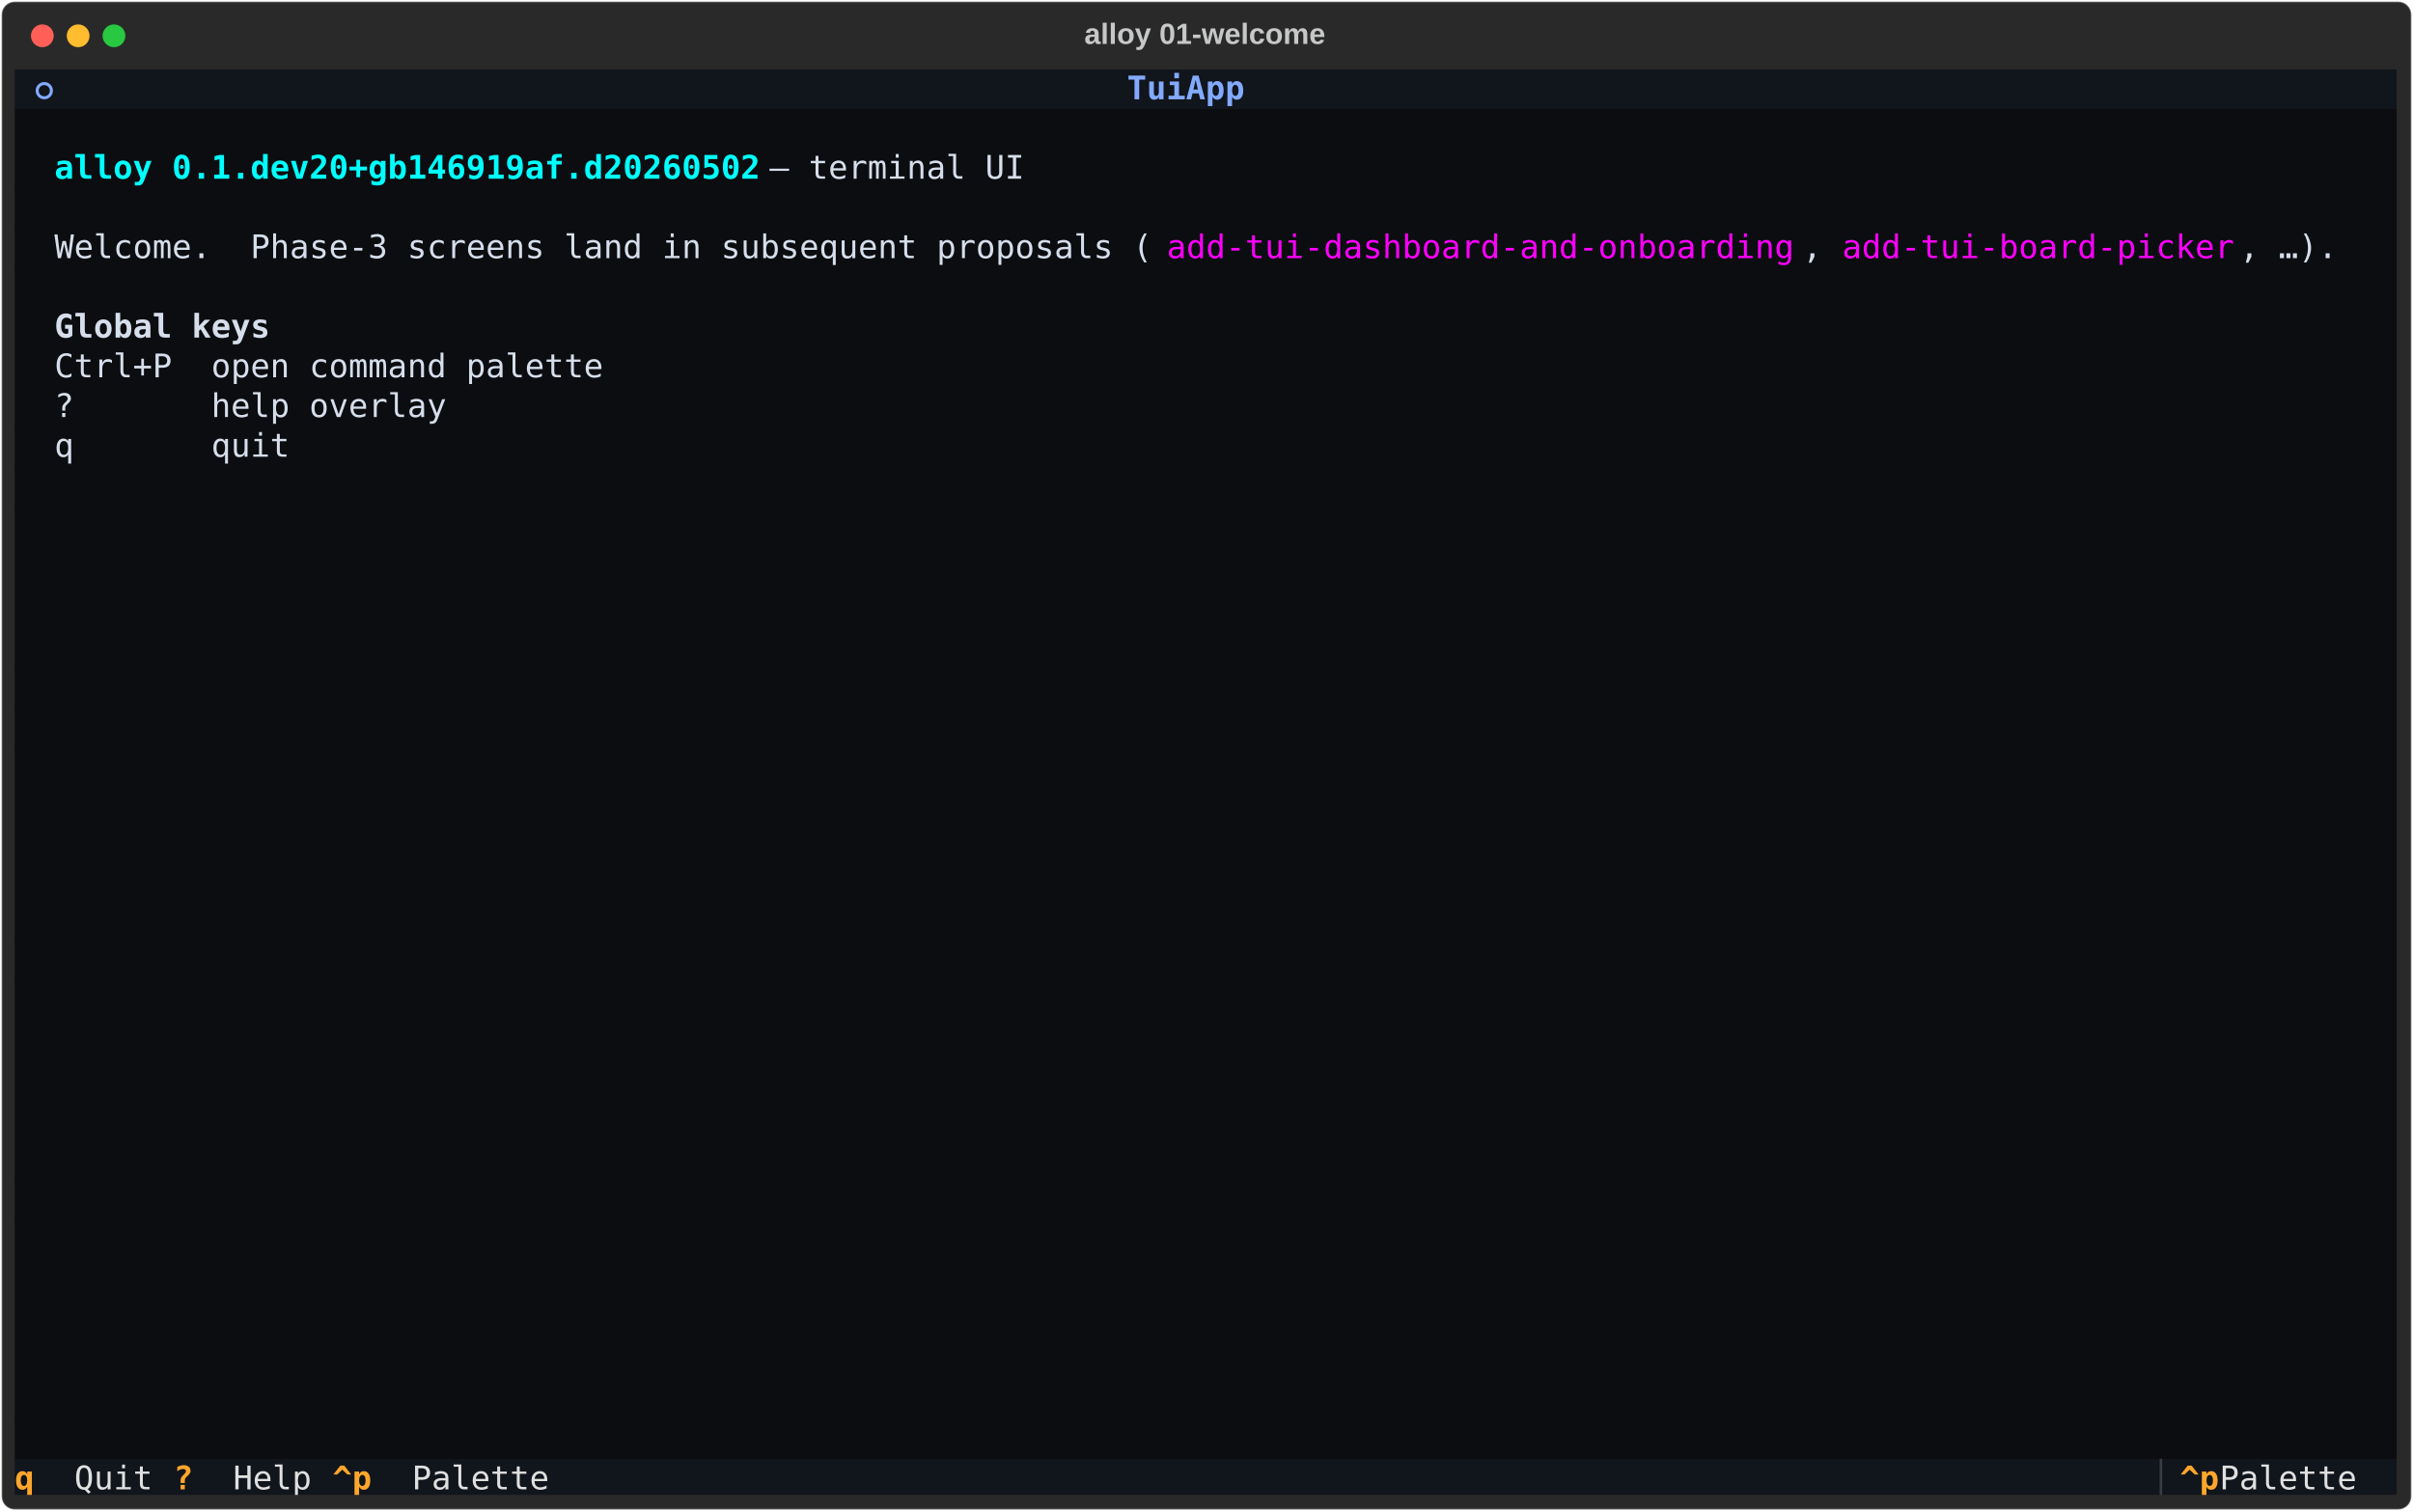
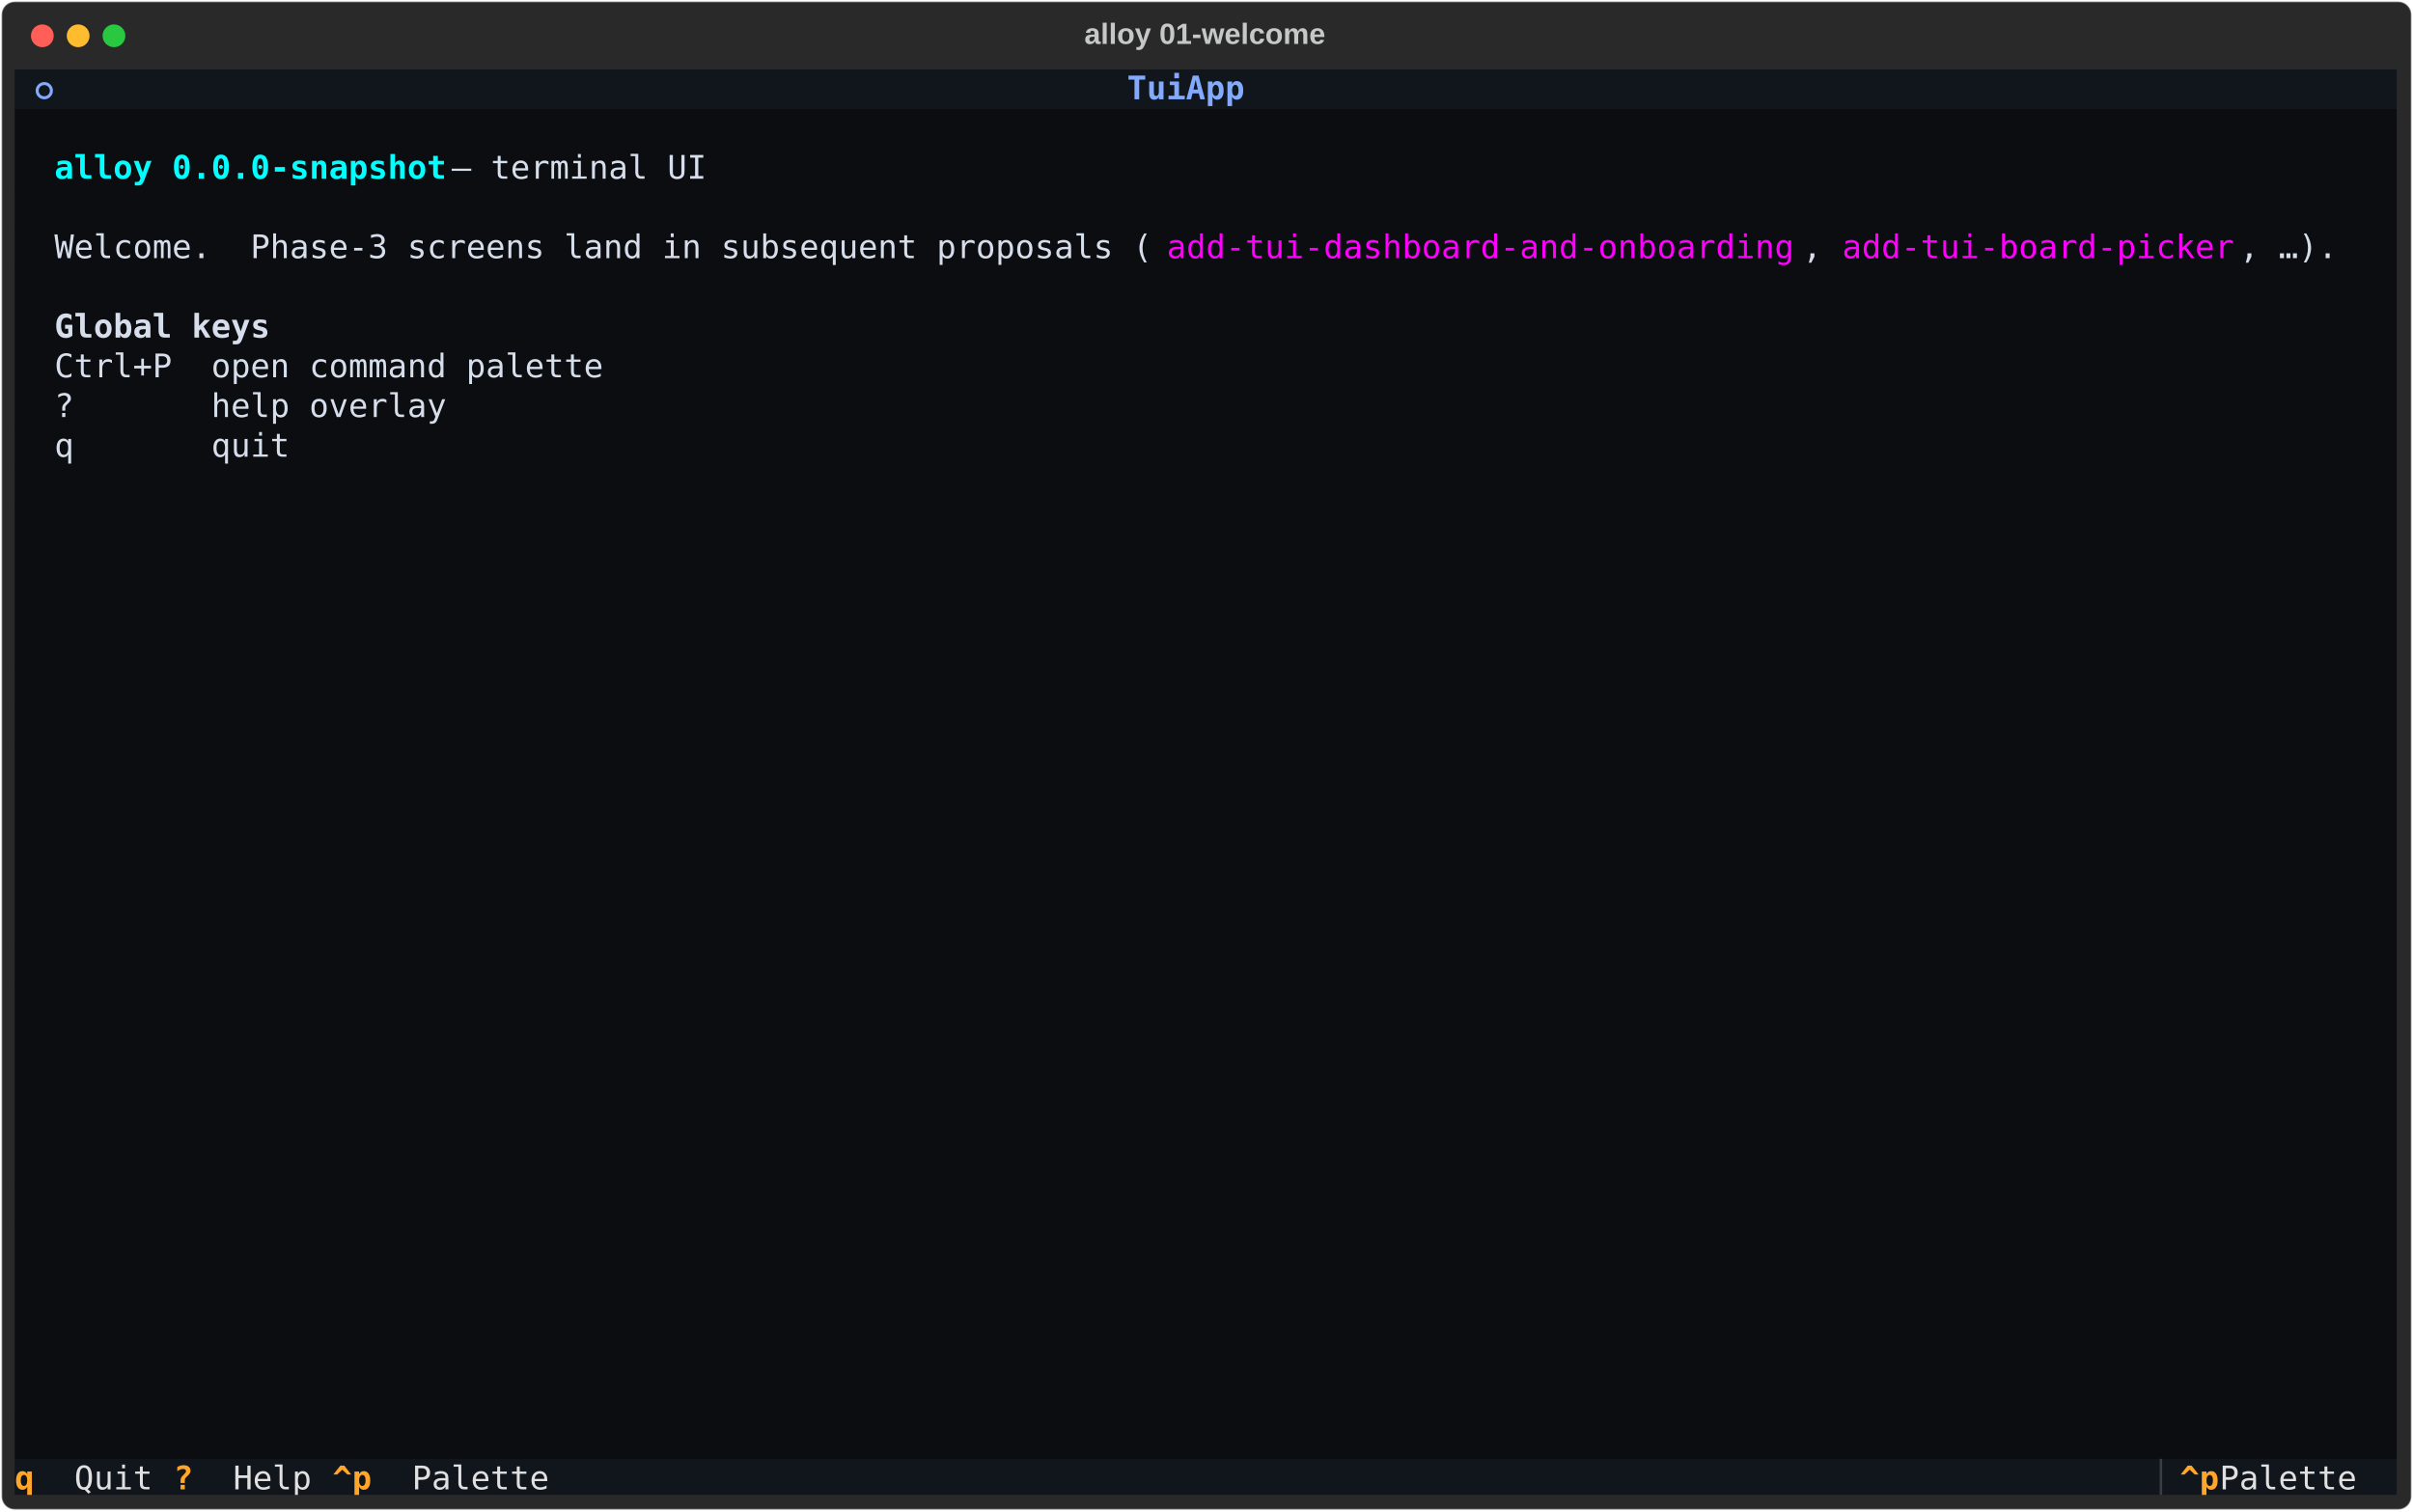
<svg xmlns="http://www.w3.org/2000/svg" class="rich-terminal" viewBox="0 0 1482 928.4">
  <style>

    @font-face {
        font-family: "Fira Code";
        src: local("FiraCode-Regular"),
                url("https://cdnjs.cloudflare.com/ajax/libs/firacode/6.2.0/woff2/FiraCode-Regular.woff2") format("woff2"),
                url("https://cdnjs.cloudflare.com/ajax/libs/firacode/6.2.0/woff/FiraCode-Regular.woff") format("woff");
        font-style: normal;
        font-weight: 400;
    }
    @font-face {
        font-family: "Fira Code";
        src: local("FiraCode-Bold"),
                url("https://cdnjs.cloudflare.com/ajax/libs/firacode/6.2.0/woff2/FiraCode-Bold.woff2") format("woff2"),
                url("https://cdnjs.cloudflare.com/ajax/libs/firacode/6.2.0/woff/FiraCode-Bold.woff") format("woff");
        font-style: bold;
        font-weight: 700;
    }

-     .terminal-362695455-matrix {
+     .terminal-851921447-matrix {
        font-family: Fira Code, monospace;
        font-size: 20px;
        line-height: 24.4px;
        font-variant-east-asian: full-width;
    }

-     .terminal-362695455-title {
+     .terminal-851921447-title {
        font-size: 18px;
        font-weight: bold;
        font-family: arial;
    }

-     .terminal-362695455-r1 { fill: #c5c8c6 }
- .terminal-362695455-r2 { fill: #82aaff;font-weight: bold }
- .terminal-362695455-r3 { fill: #00ffff;font-weight: bold }
- .terminal-362695455-r4 { fill: #d6deeb }
- .terminal-362695455-r5 { fill: #ff00ff }
- .terminal-362695455-r6 { fill: #d6deeb;font-weight: bold }
- .terminal-362695455-r7 { fill: #ffa62b;font-weight: bold }
- .terminal-362695455-r8 { fill: #e0e0e0 }
- .terminal-362695455-r9 { fill: #3a3d43 }
+     .terminal-851921447-r1 { fill: #c5c8c6 }
+ .terminal-851921447-r2 { fill: #82aaff;font-weight: bold }
+ .terminal-851921447-r3 { fill: #00ffff;font-weight: bold }
+ .terminal-851921447-r4 { fill: #d6deeb }
+ .terminal-851921447-r5 { fill: #ff00ff }
+ .terminal-851921447-r6 { fill: #d6deeb;font-weight: bold }
+ .terminal-851921447-r7 { fill: #ffa62b;font-weight: bold }
+ .terminal-851921447-r8 { fill: #e0e0e0 }
+ .terminal-851921447-r9 { fill: #3a3d43 }
    </style>
  <defs>
-     <clipPath id="terminal-362695455-clip-terminal">
+     <clipPath id="terminal-851921447-clip-terminal">
      <rect x="0" y="0" width="1463.0" height="877.4" />
    </clipPath>
-     <clipPath id="terminal-362695455-line-0">
+     <clipPath id="terminal-851921447-line-0">
      <rect x="0" y="1.5" width="1464" height="24.65" />
    </clipPath>
-     <clipPath id="terminal-362695455-line-1">
+     <clipPath id="terminal-851921447-line-1">
      <rect x="0" y="25.9" width="1464" height="24.65" />
    </clipPath>
-     <clipPath id="terminal-362695455-line-2">
+     <clipPath id="terminal-851921447-line-2">
      <rect x="0" y="50.3" width="1464" height="24.65" />
    </clipPath>
-     <clipPath id="terminal-362695455-line-3">
+     <clipPath id="terminal-851921447-line-3">
      <rect x="0" y="74.7" width="1464" height="24.65" />
    </clipPath>
-     <clipPath id="terminal-362695455-line-4">
+     <clipPath id="terminal-851921447-line-4">
      <rect x="0" y="99.1" width="1464" height="24.65" />
    </clipPath>
-     <clipPath id="terminal-362695455-line-5">
+     <clipPath id="terminal-851921447-line-5">
      <rect x="0" y="123.5" width="1464" height="24.65" />
    </clipPath>
-     <clipPath id="terminal-362695455-line-6">
+     <clipPath id="terminal-851921447-line-6">
      <rect x="0" y="147.9" width="1464" height="24.65" />
    </clipPath>
-     <clipPath id="terminal-362695455-line-7">
+     <clipPath id="terminal-851921447-line-7">
      <rect x="0" y="172.3" width="1464" height="24.65" />
    </clipPath>
-     <clipPath id="terminal-362695455-line-8">
+     <clipPath id="terminal-851921447-line-8">
      <rect x="0" y="196.7" width="1464" height="24.65" />
    </clipPath>
-     <clipPath id="terminal-362695455-line-9">
+     <clipPath id="terminal-851921447-line-9">
      <rect x="0" y="221.1" width="1464" height="24.65" />
    </clipPath>
-     <clipPath id="terminal-362695455-line-10">
+     <clipPath id="terminal-851921447-line-10">
      <rect x="0" y="245.5" width="1464" height="24.65" />
    </clipPath>
-     <clipPath id="terminal-362695455-line-11">
+     <clipPath id="terminal-851921447-line-11">
      <rect x="0" y="269.9" width="1464" height="24.65" />
    </clipPath>
-     <clipPath id="terminal-362695455-line-12">
+     <clipPath id="terminal-851921447-line-12">
      <rect x="0" y="294.3" width="1464" height="24.65" />
    </clipPath>
-     <clipPath id="terminal-362695455-line-13">
+     <clipPath id="terminal-851921447-line-13">
      <rect x="0" y="318.7" width="1464" height="24.65" />
    </clipPath>
-     <clipPath id="terminal-362695455-line-14">
+     <clipPath id="terminal-851921447-line-14">
      <rect x="0" y="343.1" width="1464" height="24.65" />
    </clipPath>
-     <clipPath id="terminal-362695455-line-15">
+     <clipPath id="terminal-851921447-line-15">
      <rect x="0" y="367.5" width="1464" height="24.65" />
    </clipPath>
-     <clipPath id="terminal-362695455-line-16">
+     <clipPath id="terminal-851921447-line-16">
      <rect x="0" y="391.9" width="1464" height="24.65" />
    </clipPath>
-     <clipPath id="terminal-362695455-line-17">
+     <clipPath id="terminal-851921447-line-17">
      <rect x="0" y="416.3" width="1464" height="24.65" />
    </clipPath>
-     <clipPath id="terminal-362695455-line-18">
+     <clipPath id="terminal-851921447-line-18">
      <rect x="0" y="440.7" width="1464" height="24.65" />
    </clipPath>
-     <clipPath id="terminal-362695455-line-19">
+     <clipPath id="terminal-851921447-line-19">
      <rect x="0" y="465.1" width="1464" height="24.65" />
    </clipPath>
-     <clipPath id="terminal-362695455-line-20">
+     <clipPath id="terminal-851921447-line-20">
      <rect x="0" y="489.5" width="1464" height="24.65" />
    </clipPath>
-     <clipPath id="terminal-362695455-line-21">
+     <clipPath id="terminal-851921447-line-21">
      <rect x="0" y="513.9" width="1464" height="24.65" />
    </clipPath>
-     <clipPath id="terminal-362695455-line-22">
+     <clipPath id="terminal-851921447-line-22">
      <rect x="0" y="538.3" width="1464" height="24.65" />
    </clipPath>
-     <clipPath id="terminal-362695455-line-23">
+     <clipPath id="terminal-851921447-line-23">
      <rect x="0" y="562.7" width="1464" height="24.65" />
    </clipPath>
-     <clipPath id="terminal-362695455-line-24">
+     <clipPath id="terminal-851921447-line-24">
      <rect x="0" y="587.1" width="1464" height="24.65" />
    </clipPath>
-     <clipPath id="terminal-362695455-line-25">
+     <clipPath id="terminal-851921447-line-25">
      <rect x="0" y="611.5" width="1464" height="24.65" />
    </clipPath>
-     <clipPath id="terminal-362695455-line-26">
+     <clipPath id="terminal-851921447-line-26">
      <rect x="0" y="635.9" width="1464" height="24.65" />
    </clipPath>
-     <clipPath id="terminal-362695455-line-27">
+     <clipPath id="terminal-851921447-line-27">
      <rect x="0" y="660.3" width="1464" height="24.65" />
    </clipPath>
-     <clipPath id="terminal-362695455-line-28">
+     <clipPath id="terminal-851921447-line-28">
      <rect x="0" y="684.7" width="1464" height="24.65" />
    </clipPath>
-     <clipPath id="terminal-362695455-line-29">
+     <clipPath id="terminal-851921447-line-29">
      <rect x="0" y="709.1" width="1464" height="24.65" />
    </clipPath>
-     <clipPath id="terminal-362695455-line-30">
+     <clipPath id="terminal-851921447-line-30">
      <rect x="0" y="733.5" width="1464" height="24.65" />
    </clipPath>
-     <clipPath id="terminal-362695455-line-31">
+     <clipPath id="terminal-851921447-line-31">
      <rect x="0" y="757.9" width="1464" height="24.65" />
    </clipPath>
-     <clipPath id="terminal-362695455-line-32">
+     <clipPath id="terminal-851921447-line-32">
      <rect x="0" y="782.3" width="1464" height="24.65" />
    </clipPath>
-     <clipPath id="terminal-362695455-line-33">
+     <clipPath id="terminal-851921447-line-33">
      <rect x="0" y="806.7" width="1464" height="24.65" />
    </clipPath>
-     <clipPath id="terminal-362695455-line-34">
+     <clipPath id="terminal-851921447-line-34">
      <rect x="0" y="831.1" width="1464" height="24.65" />
    </clipPath>
  </defs>
  <rect fill="#292929" stroke="rgba(255,255,255,0.35)" stroke-width="1" x="1" y="1" width="1480" height="926.4" rx="8" />
-   <text class="terminal-362695455-title" fill="#c5c8c6" text-anchor="middle" x="740" y="27">alloy 01-welcome</text>
+   <text class="terminal-851921447-title" fill="#c5c8c6" text-anchor="middle" x="740" y="27">alloy 01-welcome</text>
  <g transform="translate(26,22)">
    <circle cx="0" cy="0" r="7" fill="#ff5f57" />
    <circle cx="22" cy="0" r="7" fill="#febc2e" />
    <circle cx="44" cy="0" r="7" fill="#28c840" />
  </g>
-   <g transform="translate(9, 41)" clip-path="url(#terminal-362695455-clip-terminal)">
+   <g transform="translate(9, 41)" clip-path="url(#terminal-851921447-clip-terminal)">
    <rect fill="#11151c" x="0" y="1.5" width="12.2" height="24.65" shape-rendering="crispEdges" />
    <rect fill="#11151c" x="12.2" y="1.5" width="12.2" height="24.65" shape-rendering="crispEdges" />
    <rect fill="#11151c" x="24.4" y="1.5" width="61" height="24.65" shape-rendering="crispEdges" />
    <rect fill="#11151c" x="85.4" y="1.5" width="12.2" height="24.65" shape-rendering="crispEdges" />
    <rect fill="#11151c" x="97.6" y="1.5" width="585.6" height="24.65" shape-rendering="crispEdges" />
    <rect fill="#11151c" x="683.2" y="1.5" width="73.2" height="24.65" shape-rendering="crispEdges" />
    <rect fill="#11151c" x="756.4" y="1.5" width="585.6" height="24.65" shape-rendering="crispEdges" />
    <rect fill="#11151c" x="1342" y="1.5" width="12.2" height="24.65" shape-rendering="crispEdges" />
    <rect fill="#11151c" x="1354.2" y="1.5" width="0" height="24.65" shape-rendering="crispEdges" />
    <rect fill="#11151c" x="1354.2" y="1.5" width="97.6" height="24.65" shape-rendering="crispEdges" />
    <rect fill="#11151c" x="1451.8" y="1.5" width="12.2" height="24.65" shape-rendering="crispEdges" />
    <rect fill="#0b0d10" x="0" y="25.9" width="1464" height="24.65" shape-rendering="crispEdges" />
    <rect fill="#0b0d10" x="0" y="50.3" width="24.4" height="24.65" shape-rendering="crispEdges" />
-     <rect fill="#0b0d10" x="24.4" y="50.3" width="439.2" height="24.65" shape-rendering="crispEdges" />
-     <rect fill="#0b0d10" x="463.6" y="50.3" width="170.8" height="24.65" shape-rendering="crispEdges" />
-     <rect fill="#0b0d10" x="634.4" y="50.3" width="805.2" height="24.65" shape-rendering="crispEdges" />
+     <rect fill="#0b0d10" x="24.4" y="50.3" width="244" height="24.65" shape-rendering="crispEdges" />
+     <rect fill="#0b0d10" x="268.4" y="50.3" width="170.8" height="24.65" shape-rendering="crispEdges" />
+     <rect fill="#0b0d10" x="439.2" y="50.3" width="1000.4" height="24.65" shape-rendering="crispEdges" />
    <rect fill="#0b0d10" x="1439.6" y="50.3" width="24.4" height="24.65" shape-rendering="crispEdges" />
    <rect fill="#0b0d10" x="0" y="74.7" width="24.4" height="24.65" shape-rendering="crispEdges" />
    <rect fill="#0b0d10" x="24.4" y="74.7" width="0" height="24.65" shape-rendering="crispEdges" />
    <rect fill="#0b0d10" x="24.4" y="74.7" width="1415.2" height="24.65" shape-rendering="crispEdges" />
    <rect fill="#0b0d10" x="1439.6" y="74.7" width="24.4" height="24.65" shape-rendering="crispEdges" />
    <rect fill="#0b0d10" x="0" y="99.1" width="24.4" height="24.65" shape-rendering="crispEdges" />
    <rect fill="#0b0d10" x="24.4" y="99.1" width="683.2" height="24.65" shape-rendering="crispEdges" />
    <rect fill="#0b0d10" x="707.6" y="99.1" width="390.4" height="24.65" shape-rendering="crispEdges" />
    <rect fill="#0b0d10" x="1098" y="99.1" width="24.4" height="24.65" shape-rendering="crispEdges" />
    <rect fill="#0b0d10" x="1122.4" y="99.1" width="244" height="24.65" shape-rendering="crispEdges" />
    <rect fill="#0b0d10" x="1366.4" y="99.1" width="61" height="24.65" shape-rendering="crispEdges" />
    <rect fill="#0b0d10" x="1427.4" y="99.1" width="12.2" height="24.65" shape-rendering="crispEdges" />
    <rect fill="#0b0d10" x="1439.6" y="99.1" width="24.4" height="24.65" shape-rendering="crispEdges" />
    <rect fill="#0b0d10" x="0" y="123.5" width="24.4" height="24.65" shape-rendering="crispEdges" />
    <rect fill="#0b0d10" x="24.4" y="123.5" width="0" height="24.65" shape-rendering="crispEdges" />
    <rect fill="#0b0d10" x="24.4" y="123.5" width="1415.2" height="24.65" shape-rendering="crispEdges" />
    <rect fill="#0b0d10" x="1439.6" y="123.5" width="24.4" height="24.65" shape-rendering="crispEdges" />
    <rect fill="#0b0d10" x="0" y="147.9" width="24.4" height="24.65" shape-rendering="crispEdges" />
    <rect fill="#0b0d10" x="24.4" y="147.9" width="134.2" height="24.65" shape-rendering="crispEdges" />
    <rect fill="#0b0d10" x="158.6" y="147.9" width="1281" height="24.65" shape-rendering="crispEdges" />
    <rect fill="#0b0d10" x="1439.6" y="147.9" width="24.4" height="24.65" shape-rendering="crispEdges" />
    <rect fill="#0b0d10" x="0" y="172.3" width="24.4" height="24.65" shape-rendering="crispEdges" />
    <rect fill="#0b0d10" x="24.4" y="172.3" width="366" height="24.65" shape-rendering="crispEdges" />
    <rect fill="#0b0d10" x="390.4" y="172.3" width="1049.2" height="24.65" shape-rendering="crispEdges" />
    <rect fill="#0b0d10" x="1439.6" y="172.3" width="24.4" height="24.65" shape-rendering="crispEdges" />
    <rect fill="#0b0d10" x="0" y="196.7" width="24.4" height="24.65" shape-rendering="crispEdges" />
    <rect fill="#0b0d10" x="24.4" y="196.7" width="268.4" height="24.65" shape-rendering="crispEdges" />
    <rect fill="#0b0d10" x="292.8" y="196.7" width="1146.8" height="24.65" shape-rendering="crispEdges" />
    <rect fill="#0b0d10" x="1439.6" y="196.7" width="24.4" height="24.65" shape-rendering="crispEdges" />
    <rect fill="#0b0d10" x="0" y="221.1" width="24.4" height="24.65" shape-rendering="crispEdges" />
    <rect fill="#0b0d10" x="24.4" y="221.1" width="170.8" height="24.65" shape-rendering="crispEdges" />
    <rect fill="#0b0d10" x="195.2" y="221.1" width="1244.4" height="24.65" shape-rendering="crispEdges" />
    <rect fill="#0b0d10" x="1439.6" y="221.1" width="24.4" height="24.65" shape-rendering="crispEdges" />
    <rect fill="#0b0d10" x="0" y="245.5" width="24.4" height="24.65" shape-rendering="crispEdges" />
    <rect fill="#0b0d10" x="24.4" y="245.5" width="1415.2" height="24.65" shape-rendering="crispEdges" />
    <rect fill="#0b0d10" x="1439.6" y="245.5" width="24.4" height="24.65" shape-rendering="crispEdges" />
    <rect fill="#0b0d10" x="0" y="269.9" width="24.4" height="24.65" shape-rendering="crispEdges" />
    <rect fill="#0b0d10" x="24.4" y="269.9" width="1415.2" height="24.65" shape-rendering="crispEdges" />
    <rect fill="#0b0d10" x="1439.6" y="269.9" width="24.4" height="24.65" shape-rendering="crispEdges" />
    <rect fill="#0b0d10" x="0" y="294.3" width="24.4" height="24.65" shape-rendering="crispEdges" />
    <rect fill="#0b0d10" x="24.4" y="294.3" width="1415.2" height="24.65" shape-rendering="crispEdges" />
    <rect fill="#0b0d10" x="1439.6" y="294.3" width="24.4" height="24.65" shape-rendering="crispEdges" />
    <rect fill="#0b0d10" x="0" y="318.7" width="24.4" height="24.65" shape-rendering="crispEdges" />
    <rect fill="#0b0d10" x="24.4" y="318.7" width="1415.2" height="24.65" shape-rendering="crispEdges" />
    <rect fill="#0b0d10" x="1439.6" y="318.7" width="24.4" height="24.65" shape-rendering="crispEdges" />
    <rect fill="#0b0d10" x="0" y="343.1" width="24.4" height="24.65" shape-rendering="crispEdges" />
    <rect fill="#0b0d10" x="24.4" y="343.1" width="1415.2" height="24.65" shape-rendering="crispEdges" />
    <rect fill="#0b0d10" x="1439.6" y="343.1" width="24.4" height="24.65" shape-rendering="crispEdges" />
    <rect fill="#0b0d10" x="0" y="367.5" width="24.4" height="24.65" shape-rendering="crispEdges" />
    <rect fill="#0b0d10" x="24.4" y="367.5" width="1415.2" height="24.65" shape-rendering="crispEdges" />
    <rect fill="#0b0d10" x="1439.6" y="367.5" width="24.4" height="24.65" shape-rendering="crispEdges" />
    <rect fill="#0b0d10" x="0" y="391.9" width="24.4" height="24.65" shape-rendering="crispEdges" />
    <rect fill="#0b0d10" x="24.4" y="391.9" width="1415.2" height="24.65" shape-rendering="crispEdges" />
    <rect fill="#0b0d10" x="1439.6" y="391.9" width="24.4" height="24.65" shape-rendering="crispEdges" />
    <rect fill="#0b0d10" x="0" y="416.3" width="24.4" height="24.65" shape-rendering="crispEdges" />
    <rect fill="#0b0d10" x="24.4" y="416.3" width="1415.2" height="24.65" shape-rendering="crispEdges" />
    <rect fill="#0b0d10" x="1439.6" y="416.3" width="24.4" height="24.65" shape-rendering="crispEdges" />
    <rect fill="#0b0d10" x="0" y="440.7" width="24.4" height="24.65" shape-rendering="crispEdges" />
    <rect fill="#0b0d10" x="24.4" y="440.7" width="1415.2" height="24.65" shape-rendering="crispEdges" />
    <rect fill="#0b0d10" x="1439.6" y="440.7" width="24.4" height="24.65" shape-rendering="crispEdges" />
    <rect fill="#0b0d10" x="0" y="465.1" width="24.4" height="24.65" shape-rendering="crispEdges" />
    <rect fill="#0b0d10" x="24.4" y="465.1" width="1415.2" height="24.65" shape-rendering="crispEdges" />
    <rect fill="#0b0d10" x="1439.6" y="465.1" width="24.4" height="24.65" shape-rendering="crispEdges" />
    <rect fill="#0b0d10" x="0" y="489.5" width="24.4" height="24.65" shape-rendering="crispEdges" />
    <rect fill="#0b0d10" x="24.4" y="489.5" width="1415.2" height="24.65" shape-rendering="crispEdges" />
    <rect fill="#0b0d10" x="1439.6" y="489.5" width="24.4" height="24.65" shape-rendering="crispEdges" />
    <rect fill="#0b0d10" x="0" y="513.9" width="24.4" height="24.65" shape-rendering="crispEdges" />
    <rect fill="#0b0d10" x="24.4" y="513.9" width="1415.2" height="24.65" shape-rendering="crispEdges" />
    <rect fill="#0b0d10" x="1439.6" y="513.9" width="24.4" height="24.65" shape-rendering="crispEdges" />
    <rect fill="#0b0d10" x="0" y="538.3" width="24.4" height="24.65" shape-rendering="crispEdges" />
    <rect fill="#0b0d10" x="24.4" y="538.3" width="1415.2" height="24.65" shape-rendering="crispEdges" />
    <rect fill="#0b0d10" x="1439.6" y="538.3" width="24.4" height="24.65" shape-rendering="crispEdges" />
    <rect fill="#0b0d10" x="0" y="562.7" width="24.4" height="24.65" shape-rendering="crispEdges" />
    <rect fill="#0b0d10" x="24.4" y="562.7" width="1415.2" height="24.65" shape-rendering="crispEdges" />
    <rect fill="#0b0d10" x="1439.6" y="562.7" width="24.4" height="24.65" shape-rendering="crispEdges" />
    <rect fill="#0b0d10" x="0" y="587.1" width="24.4" height="24.65" shape-rendering="crispEdges" />
    <rect fill="#0b0d10" x="24.4" y="587.1" width="1415.2" height="24.65" shape-rendering="crispEdges" />
    <rect fill="#0b0d10" x="1439.6" y="587.1" width="24.4" height="24.65" shape-rendering="crispEdges" />
    <rect fill="#0b0d10" x="0" y="611.5" width="24.4" height="24.65" shape-rendering="crispEdges" />
    <rect fill="#0b0d10" x="24.4" y="611.5" width="1415.2" height="24.65" shape-rendering="crispEdges" />
    <rect fill="#0b0d10" x="1439.6" y="611.5" width="24.4" height="24.65" shape-rendering="crispEdges" />
    <rect fill="#0b0d10" x="0" y="635.9" width="24.4" height="24.65" shape-rendering="crispEdges" />
    <rect fill="#0b0d10" x="24.4" y="635.9" width="1415.2" height="24.65" shape-rendering="crispEdges" />
    <rect fill="#0b0d10" x="1439.6" y="635.9" width="24.4" height="24.65" shape-rendering="crispEdges" />
    <rect fill="#0b0d10" x="0" y="660.3" width="24.4" height="24.65" shape-rendering="crispEdges" />
    <rect fill="#0b0d10" x="24.4" y="660.3" width="1415.2" height="24.65" shape-rendering="crispEdges" />
    <rect fill="#0b0d10" x="1439.6" y="660.3" width="24.4" height="24.65" shape-rendering="crispEdges" />
    <rect fill="#0b0d10" x="0" y="684.7" width="24.4" height="24.65" shape-rendering="crispEdges" />
    <rect fill="#0b0d10" x="24.4" y="684.7" width="1415.2" height="24.65" shape-rendering="crispEdges" />
    <rect fill="#0b0d10" x="1439.6" y="684.7" width="24.4" height="24.65" shape-rendering="crispEdges" />
    <rect fill="#0b0d10" x="0" y="709.1" width="24.4" height="24.65" shape-rendering="crispEdges" />
    <rect fill="#0b0d10" x="24.4" y="709.1" width="1415.2" height="24.65" shape-rendering="crispEdges" />
    <rect fill="#0b0d10" x="1439.6" y="709.1" width="24.4" height="24.65" shape-rendering="crispEdges" />
    <rect fill="#0b0d10" x="0" y="733.5" width="24.4" height="24.65" shape-rendering="crispEdges" />
    <rect fill="#0b0d10" x="24.4" y="733.5" width="1415.2" height="24.65" shape-rendering="crispEdges" />
    <rect fill="#0b0d10" x="1439.6" y="733.5" width="24.4" height="24.65" shape-rendering="crispEdges" />
    <rect fill="#0b0d10" x="0" y="757.9" width="24.4" height="24.65" shape-rendering="crispEdges" />
    <rect fill="#0b0d10" x="24.4" y="757.9" width="1415.2" height="24.65" shape-rendering="crispEdges" />
    <rect fill="#0b0d10" x="1439.6" y="757.9" width="24.4" height="24.65" shape-rendering="crispEdges" />
    <rect fill="#0b0d10" x="0" y="782.3" width="24.4" height="24.65" shape-rendering="crispEdges" />
    <rect fill="#0b0d10" x="24.4" y="782.3" width="1415.2" height="24.65" shape-rendering="crispEdges" />
    <rect fill="#0b0d10" x="1439.6" y="782.3" width="24.4" height="24.65" shape-rendering="crispEdges" />
    <rect fill="#0b0d10" x="0" y="806.7" width="24.4" height="24.65" shape-rendering="crispEdges" />
    <rect fill="#0b0d10" x="24.4" y="806.7" width="1415.2" height="24.65" shape-rendering="crispEdges" />
    <rect fill="#0b0d10" x="1439.6" y="806.7" width="24.4" height="24.65" shape-rendering="crispEdges" />
    <rect fill="#0b0d10" x="0" y="831.1" width="1464" height="24.65" shape-rendering="crispEdges" />
    <rect fill="#11151c" x="0" y="855.5" width="36.6" height="24.65" shape-rendering="crispEdges" />
    <rect fill="#11151c" x="36.6" y="855.5" width="61" height="24.65" shape-rendering="crispEdges" />
    <rect fill="#11151c" x="97.6" y="855.5" width="36.6" height="24.65" shape-rendering="crispEdges" />
    <rect fill="#11151c" x="134.2" y="855.5" width="61" height="24.65" shape-rendering="crispEdges" />
    <rect fill="#11151c" x="195.2" y="855.5" width="48.8" height="24.65" shape-rendering="crispEdges" />
    <rect fill="#11151c" x="244" y="855.5" width="97.6" height="24.65" shape-rendering="crispEdges" />
    <rect fill="#11151c" x="341.6" y="855.5" width="976" height="24.65" shape-rendering="crispEdges" />
    <rect fill="#11151c" x="1317.6" y="855.5" width="12.2" height="24.65" shape-rendering="crispEdges" />
    <rect fill="#11151c" x="1329.8" y="855.5" width="24.4" height="24.65" shape-rendering="crispEdges" />
    <rect fill="#11151c" x="1354.2" y="855.5" width="97.6" height="24.65" shape-rendering="crispEdges" />
    <rect fill="#11151c" x="1451.8" y="855.5" width="12.2" height="24.65" shape-rendering="crispEdges" />
-     <g class="terminal-362695455-matrix">
-       <text class="terminal-362695455-r2" x="12.2" y="20" textLength="12.2" clip-path="url(#terminal-362695455-line-0)">⭘</text>
-       <text class="terminal-362695455-r2" x="683.2" y="20" textLength="73.2" clip-path="url(#terminal-362695455-line-0)">TuiApp</text>
-       <text class="terminal-362695455-r1" x="1464" y="20" textLength="12.2" clip-path="url(#terminal-362695455-line-0)">
- </text>
-       <text class="terminal-362695455-r1" x="1464" y="44.4" textLength="12.2" clip-path="url(#terminal-362695455-line-1)">
- </text>
-       <text class="terminal-362695455-r3" x="24.4" y="68.8" textLength="439.2" clip-path="url(#terminal-362695455-line-2)">alloy 0.1.dev20+gb146919af.d20260502</text>
-       <text class="terminal-362695455-r4" x="463.6" y="68.8" textLength="170.8" clip-path="url(#terminal-362695455-line-2)"> — terminal UI</text>
-       <text class="terminal-362695455-r1" x="1464" y="68.8" textLength="12.2" clip-path="url(#terminal-362695455-line-2)">
- </text>
-       <text class="terminal-362695455-r1" x="1464" y="93.2" textLength="12.2" clip-path="url(#terminal-362695455-line-3)">
- </text>
-       <text class="terminal-362695455-r4" x="24.4" y="117.6" textLength="683.2" clip-path="url(#terminal-362695455-line-4)">Welcome.  Phase-3 screens land in subsequent proposals (</text>
-       <text class="terminal-362695455-r5" x="707.6" y="117.6" textLength="390.4" clip-path="url(#terminal-362695455-line-4)">add-tui-dashboard-and-onboarding</text>
-       <text class="terminal-362695455-r4" x="1098" y="117.6" textLength="24.4" clip-path="url(#terminal-362695455-line-4)">, </text>
-       <text class="terminal-362695455-r5" x="1122.4" y="117.6" textLength="244" clip-path="url(#terminal-362695455-line-4)">add-tui-board-picker</text>
-       <text class="terminal-362695455-r4" x="1366.4" y="117.6" textLength="61" clip-path="url(#terminal-362695455-line-4)">, …).</text>
-       <text class="terminal-362695455-r1" x="1464" y="117.6" textLength="12.2" clip-path="url(#terminal-362695455-line-4)">
- </text>
-       <text class="terminal-362695455-r1" x="1464" y="142" textLength="12.2" clip-path="url(#terminal-362695455-line-5)">
- </text>
-       <text class="terminal-362695455-r6" x="24.4" y="166.4" textLength="134.2" clip-path="url(#terminal-362695455-line-6)">Global keys</text>
-       <text class="terminal-362695455-r1" x="1464" y="166.4" textLength="12.2" clip-path="url(#terminal-362695455-line-6)">
- </text>
-       <text class="terminal-362695455-r4" x="24.4" y="190.8" textLength="366" clip-path="url(#terminal-362695455-line-7)">  Ctrl+P  open command palette</text>
-       <text class="terminal-362695455-r1" x="1464" y="190.8" textLength="12.2" clip-path="url(#terminal-362695455-line-7)">
- </text>
-       <text class="terminal-362695455-r4" x="24.4" y="215.2" textLength="268.4" clip-path="url(#terminal-362695455-line-8)">  ?       help overlay</text>
-       <text class="terminal-362695455-r1" x="1464" y="215.2" textLength="12.2" clip-path="url(#terminal-362695455-line-8)">
- </text>
-       <text class="terminal-362695455-r4" x="24.4" y="239.6" textLength="170.8" clip-path="url(#terminal-362695455-line-9)">  q       quit</text>
-       <text class="terminal-362695455-r1" x="1464" y="239.6" textLength="12.2" clip-path="url(#terminal-362695455-line-9)">
- </text>
-       <text class="terminal-362695455-r1" x="1464" y="264" textLength="12.2" clip-path="url(#terminal-362695455-line-10)">
- </text>
-       <text class="terminal-362695455-r1" x="1464" y="288.4" textLength="12.2" clip-path="url(#terminal-362695455-line-11)">
- </text>
-       <text class="terminal-362695455-r1" x="1464" y="312.8" textLength="12.2" clip-path="url(#terminal-362695455-line-12)">
- </text>
-       <text class="terminal-362695455-r1" x="1464" y="337.2" textLength="12.2" clip-path="url(#terminal-362695455-line-13)">
- </text>
-       <text class="terminal-362695455-r1" x="1464" y="361.6" textLength="12.2" clip-path="url(#terminal-362695455-line-14)">
- </text>
-       <text class="terminal-362695455-r1" x="1464" y="386" textLength="12.2" clip-path="url(#terminal-362695455-line-15)">
- </text>
-       <text class="terminal-362695455-r1" x="1464" y="410.4" textLength="12.2" clip-path="url(#terminal-362695455-line-16)">
- </text>
-       <text class="terminal-362695455-r1" x="1464" y="434.8" textLength="12.2" clip-path="url(#terminal-362695455-line-17)">
- </text>
-       <text class="terminal-362695455-r1" x="1464" y="459.2" textLength="12.2" clip-path="url(#terminal-362695455-line-18)">
- </text>
-       <text class="terminal-362695455-r1" x="1464" y="483.6" textLength="12.2" clip-path="url(#terminal-362695455-line-19)">
- </text>
-       <text class="terminal-362695455-r1" x="1464" y="508" textLength="12.2" clip-path="url(#terminal-362695455-line-20)">
- </text>
-       <text class="terminal-362695455-r1" x="1464" y="532.4" textLength="12.2" clip-path="url(#terminal-362695455-line-21)">
- </text>
-       <text class="terminal-362695455-r1" x="1464" y="556.8" textLength="12.2" clip-path="url(#terminal-362695455-line-22)">
- </text>
-       <text class="terminal-362695455-r1" x="1464" y="581.2" textLength="12.2" clip-path="url(#terminal-362695455-line-23)">
- </text>
-       <text class="terminal-362695455-r1" x="1464" y="605.6" textLength="12.2" clip-path="url(#terminal-362695455-line-24)">
- </text>
-       <text class="terminal-362695455-r1" x="1464" y="630" textLength="12.2" clip-path="url(#terminal-362695455-line-25)">
- </text>
-       <text class="terminal-362695455-r1" x="1464" y="654.4" textLength="12.2" clip-path="url(#terminal-362695455-line-26)">
- </text>
-       <text class="terminal-362695455-r1" x="1464" y="678.8" textLength="12.2" clip-path="url(#terminal-362695455-line-27)">
- </text>
-       <text class="terminal-362695455-r1" x="1464" y="703.2" textLength="12.2" clip-path="url(#terminal-362695455-line-28)">
- </text>
-       <text class="terminal-362695455-r1" x="1464" y="727.6" textLength="12.2" clip-path="url(#terminal-362695455-line-29)">
- </text>
-       <text class="terminal-362695455-r1" x="1464" y="752" textLength="12.2" clip-path="url(#terminal-362695455-line-30)">
- </text>
-       <text class="terminal-362695455-r1" x="1464" y="776.4" textLength="12.2" clip-path="url(#terminal-362695455-line-31)">
- </text>
-       <text class="terminal-362695455-r1" x="1464" y="800.8" textLength="12.2" clip-path="url(#terminal-362695455-line-32)">
- </text>
-       <text class="terminal-362695455-r1" x="1464" y="825.2" textLength="12.2" clip-path="url(#terminal-362695455-line-33)">
- </text>
-       <text class="terminal-362695455-r1" x="1464" y="849.6" textLength="12.2" clip-path="url(#terminal-362695455-line-34)">
- </text>
-       <text class="terminal-362695455-r7" x="0" y="874" textLength="36.6" clip-path="url(#terminal-362695455-line-35)"> q </text>
-       <text class="terminal-362695455-r8" x="36.6" y="874" textLength="61" clip-path="url(#terminal-362695455-line-35)">Quit </text>
-       <text class="terminal-362695455-r7" x="97.6" y="874" textLength="36.6" clip-path="url(#terminal-362695455-line-35)"> ? </text>
-       <text class="terminal-362695455-r8" x="134.2" y="874" textLength="61" clip-path="url(#terminal-362695455-line-35)">Help </text>
-       <text class="terminal-362695455-r7" x="195.2" y="874" textLength="48.8" clip-path="url(#terminal-362695455-line-35)"> ^p </text>
-       <text class="terminal-362695455-r8" x="244" y="874" textLength="97.6" clip-path="url(#terminal-362695455-line-35)">Palette </text>
-       <text class="terminal-362695455-r9" x="1317.6" y="874" textLength="12.2" clip-path="url(#terminal-362695455-line-35)">▏</text>
-       <text class="terminal-362695455-r7" x="1329.8" y="874" textLength="24.4" clip-path="url(#terminal-362695455-line-35)">^p</text>
-       <text class="terminal-362695455-r8" x="1354.2" y="874" textLength="97.6" clip-path="url(#terminal-362695455-line-35)"> Palette</text>
+     <g class="terminal-851921447-matrix">
+       <text class="terminal-851921447-r2" x="12.2" y="20" textLength="12.2" clip-path="url(#terminal-851921447-line-0)">⭘</text>
+       <text class="terminal-851921447-r2" x="683.2" y="20" textLength="73.2" clip-path="url(#terminal-851921447-line-0)">TuiApp</text>
+       <text class="terminal-851921447-r1" x="1464" y="20" textLength="12.2" clip-path="url(#terminal-851921447-line-0)">
+ </text>
+       <text class="terminal-851921447-r1" x="1464" y="44.4" textLength="12.2" clip-path="url(#terminal-851921447-line-1)">
+ </text>
+       <text class="terminal-851921447-r3" x="24.4" y="68.8" textLength="244" clip-path="url(#terminal-851921447-line-2)">alloy 0.0.0-snapshot</text>
+       <text class="terminal-851921447-r4" x="268.4" y="68.8" textLength="170.8" clip-path="url(#terminal-851921447-line-2)"> — terminal UI</text>
+       <text class="terminal-851921447-r1" x="1464" y="68.8" textLength="12.2" clip-path="url(#terminal-851921447-line-2)">
+ </text>
+       <text class="terminal-851921447-r1" x="1464" y="93.2" textLength="12.2" clip-path="url(#terminal-851921447-line-3)">
+ </text>
+       <text class="terminal-851921447-r4" x="24.4" y="117.6" textLength="683.2" clip-path="url(#terminal-851921447-line-4)">Welcome.  Phase-3 screens land in subsequent proposals (</text>
+       <text class="terminal-851921447-r5" x="707.6" y="117.6" textLength="390.4" clip-path="url(#terminal-851921447-line-4)">add-tui-dashboard-and-onboarding</text>
+       <text class="terminal-851921447-r4" x="1098" y="117.6" textLength="24.4" clip-path="url(#terminal-851921447-line-4)">, </text>
+       <text class="terminal-851921447-r5" x="1122.4" y="117.6" textLength="244" clip-path="url(#terminal-851921447-line-4)">add-tui-board-picker</text>
+       <text class="terminal-851921447-r4" x="1366.4" y="117.6" textLength="61" clip-path="url(#terminal-851921447-line-4)">, …).</text>
+       <text class="terminal-851921447-r1" x="1464" y="117.6" textLength="12.2" clip-path="url(#terminal-851921447-line-4)">
+ </text>
+       <text class="terminal-851921447-r1" x="1464" y="142" textLength="12.2" clip-path="url(#terminal-851921447-line-5)">
+ </text>
+       <text class="terminal-851921447-r6" x="24.4" y="166.4" textLength="134.2" clip-path="url(#terminal-851921447-line-6)">Global keys</text>
+       <text class="terminal-851921447-r1" x="1464" y="166.4" textLength="12.2" clip-path="url(#terminal-851921447-line-6)">
+ </text>
+       <text class="terminal-851921447-r4" x="24.4" y="190.8" textLength="366" clip-path="url(#terminal-851921447-line-7)">  Ctrl+P  open command palette</text>
+       <text class="terminal-851921447-r1" x="1464" y="190.8" textLength="12.2" clip-path="url(#terminal-851921447-line-7)">
+ </text>
+       <text class="terminal-851921447-r4" x="24.4" y="215.2" textLength="268.4" clip-path="url(#terminal-851921447-line-8)">  ?       help overlay</text>
+       <text class="terminal-851921447-r1" x="1464" y="215.2" textLength="12.2" clip-path="url(#terminal-851921447-line-8)">
+ </text>
+       <text class="terminal-851921447-r4" x="24.4" y="239.6" textLength="170.8" clip-path="url(#terminal-851921447-line-9)">  q       quit</text>
+       <text class="terminal-851921447-r1" x="1464" y="239.6" textLength="12.2" clip-path="url(#terminal-851921447-line-9)">
+ </text>
+       <text class="terminal-851921447-r1" x="1464" y="264" textLength="12.2" clip-path="url(#terminal-851921447-line-10)">
+ </text>
+       <text class="terminal-851921447-r1" x="1464" y="288.4" textLength="12.2" clip-path="url(#terminal-851921447-line-11)">
+ </text>
+       <text class="terminal-851921447-r1" x="1464" y="312.8" textLength="12.2" clip-path="url(#terminal-851921447-line-12)">
+ </text>
+       <text class="terminal-851921447-r1" x="1464" y="337.2" textLength="12.2" clip-path="url(#terminal-851921447-line-13)">
+ </text>
+       <text class="terminal-851921447-r1" x="1464" y="361.6" textLength="12.2" clip-path="url(#terminal-851921447-line-14)">
+ </text>
+       <text class="terminal-851921447-r1" x="1464" y="386" textLength="12.2" clip-path="url(#terminal-851921447-line-15)">
+ </text>
+       <text class="terminal-851921447-r1" x="1464" y="410.4" textLength="12.2" clip-path="url(#terminal-851921447-line-16)">
+ </text>
+       <text class="terminal-851921447-r1" x="1464" y="434.8" textLength="12.2" clip-path="url(#terminal-851921447-line-17)">
+ </text>
+       <text class="terminal-851921447-r1" x="1464" y="459.2" textLength="12.2" clip-path="url(#terminal-851921447-line-18)">
+ </text>
+       <text class="terminal-851921447-r1" x="1464" y="483.6" textLength="12.2" clip-path="url(#terminal-851921447-line-19)">
+ </text>
+       <text class="terminal-851921447-r1" x="1464" y="508" textLength="12.2" clip-path="url(#terminal-851921447-line-20)">
+ </text>
+       <text class="terminal-851921447-r1" x="1464" y="532.4" textLength="12.2" clip-path="url(#terminal-851921447-line-21)">
+ </text>
+       <text class="terminal-851921447-r1" x="1464" y="556.8" textLength="12.2" clip-path="url(#terminal-851921447-line-22)">
+ </text>
+       <text class="terminal-851921447-r1" x="1464" y="581.2" textLength="12.2" clip-path="url(#terminal-851921447-line-23)">
+ </text>
+       <text class="terminal-851921447-r1" x="1464" y="605.6" textLength="12.2" clip-path="url(#terminal-851921447-line-24)">
+ </text>
+       <text class="terminal-851921447-r1" x="1464" y="630" textLength="12.2" clip-path="url(#terminal-851921447-line-25)">
+ </text>
+       <text class="terminal-851921447-r1" x="1464" y="654.4" textLength="12.2" clip-path="url(#terminal-851921447-line-26)">
+ </text>
+       <text class="terminal-851921447-r1" x="1464" y="678.8" textLength="12.2" clip-path="url(#terminal-851921447-line-27)">
+ </text>
+       <text class="terminal-851921447-r1" x="1464" y="703.2" textLength="12.2" clip-path="url(#terminal-851921447-line-28)">
+ </text>
+       <text class="terminal-851921447-r1" x="1464" y="727.6" textLength="12.2" clip-path="url(#terminal-851921447-line-29)">
+ </text>
+       <text class="terminal-851921447-r1" x="1464" y="752" textLength="12.2" clip-path="url(#terminal-851921447-line-30)">
+ </text>
+       <text class="terminal-851921447-r1" x="1464" y="776.4" textLength="12.2" clip-path="url(#terminal-851921447-line-31)">
+ </text>
+       <text class="terminal-851921447-r1" x="1464" y="800.8" textLength="12.2" clip-path="url(#terminal-851921447-line-32)">
+ </text>
+       <text class="terminal-851921447-r1" x="1464" y="825.2" textLength="12.2" clip-path="url(#terminal-851921447-line-33)">
+ </text>
+       <text class="terminal-851921447-r1" x="1464" y="849.6" textLength="12.2" clip-path="url(#terminal-851921447-line-34)">
+ </text>
+       <text class="terminal-851921447-r7" x="0" y="874" textLength="36.6" clip-path="url(#terminal-851921447-line-35)"> q </text>
+       <text class="terminal-851921447-r8" x="36.6" y="874" textLength="61" clip-path="url(#terminal-851921447-line-35)">Quit </text>
+       <text class="terminal-851921447-r7" x="97.6" y="874" textLength="36.6" clip-path="url(#terminal-851921447-line-35)"> ? </text>
+       <text class="terminal-851921447-r8" x="134.2" y="874" textLength="61" clip-path="url(#terminal-851921447-line-35)">Help </text>
+       <text class="terminal-851921447-r7" x="195.2" y="874" textLength="48.8" clip-path="url(#terminal-851921447-line-35)"> ^p </text>
+       <text class="terminal-851921447-r8" x="244" y="874" textLength="97.6" clip-path="url(#terminal-851921447-line-35)">Palette </text>
+       <text class="terminal-851921447-r9" x="1317.6" y="874" textLength="12.2" clip-path="url(#terminal-851921447-line-35)">▏</text>
+       <text class="terminal-851921447-r7" x="1329.8" y="874" textLength="24.4" clip-path="url(#terminal-851921447-line-35)">^p</text>
+       <text class="terminal-851921447-r8" x="1354.2" y="874" textLength="97.6" clip-path="url(#terminal-851921447-line-35)"> Palette</text>
    </g>
  </g>
</svg>
